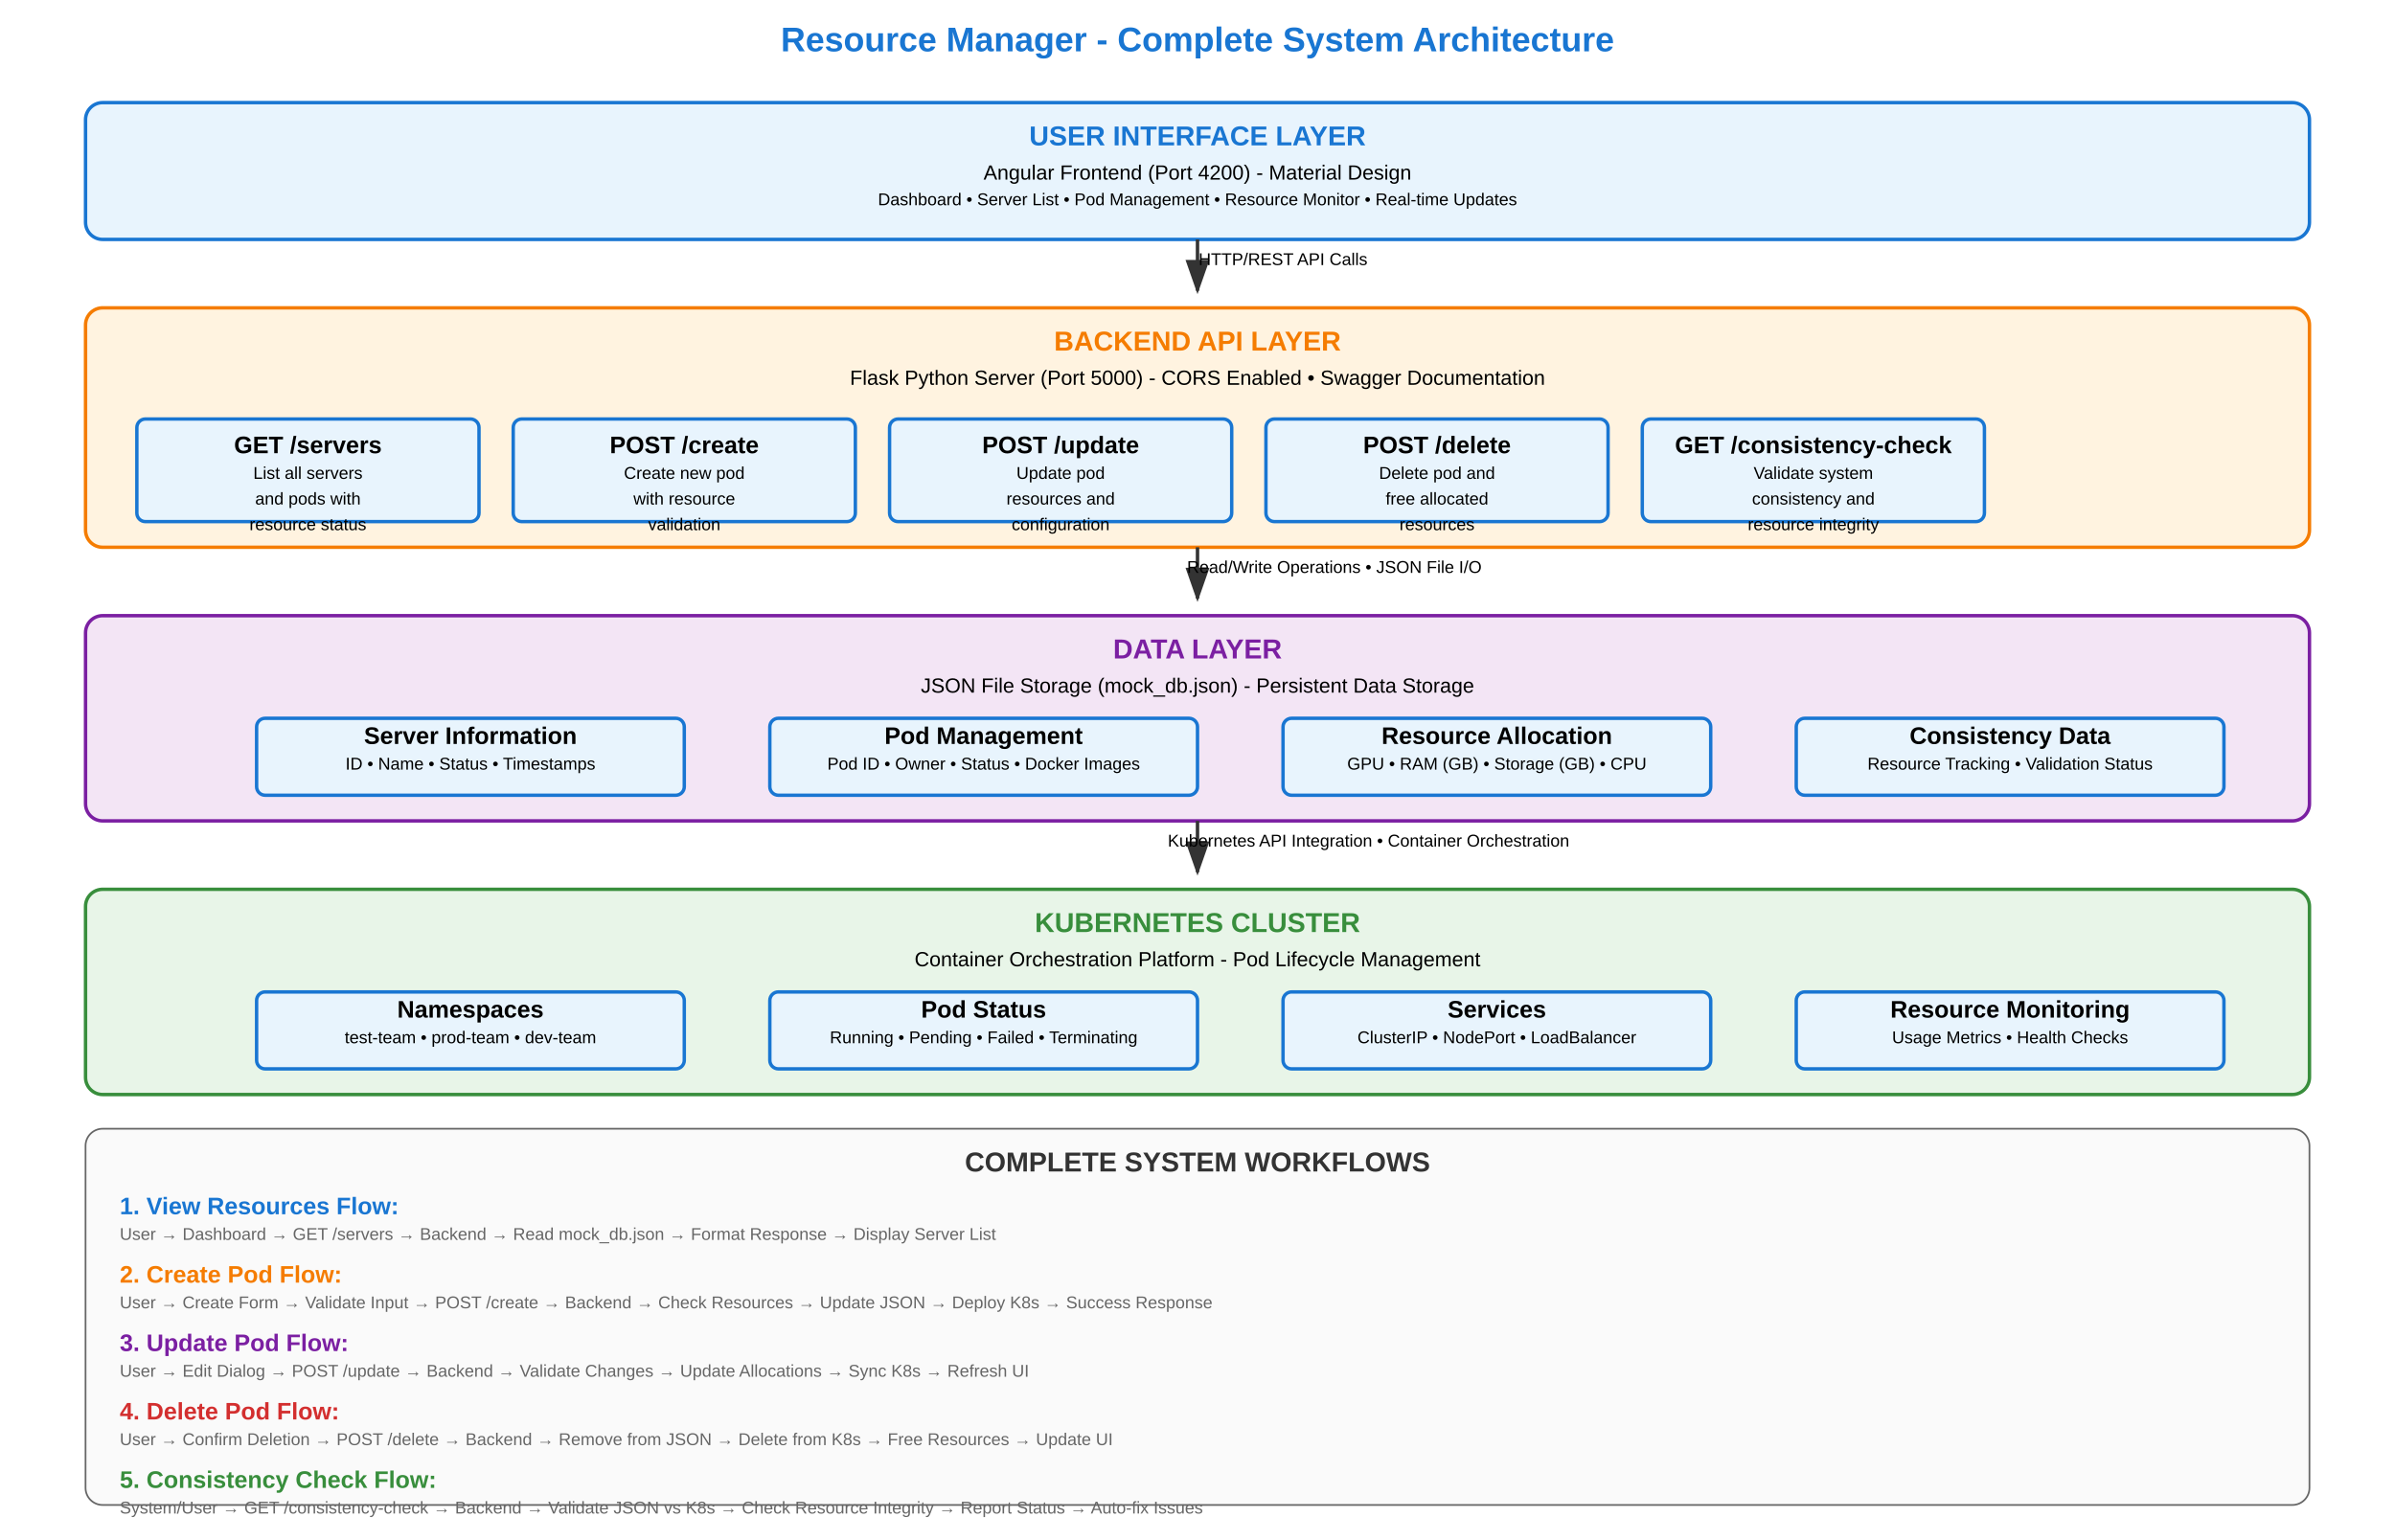
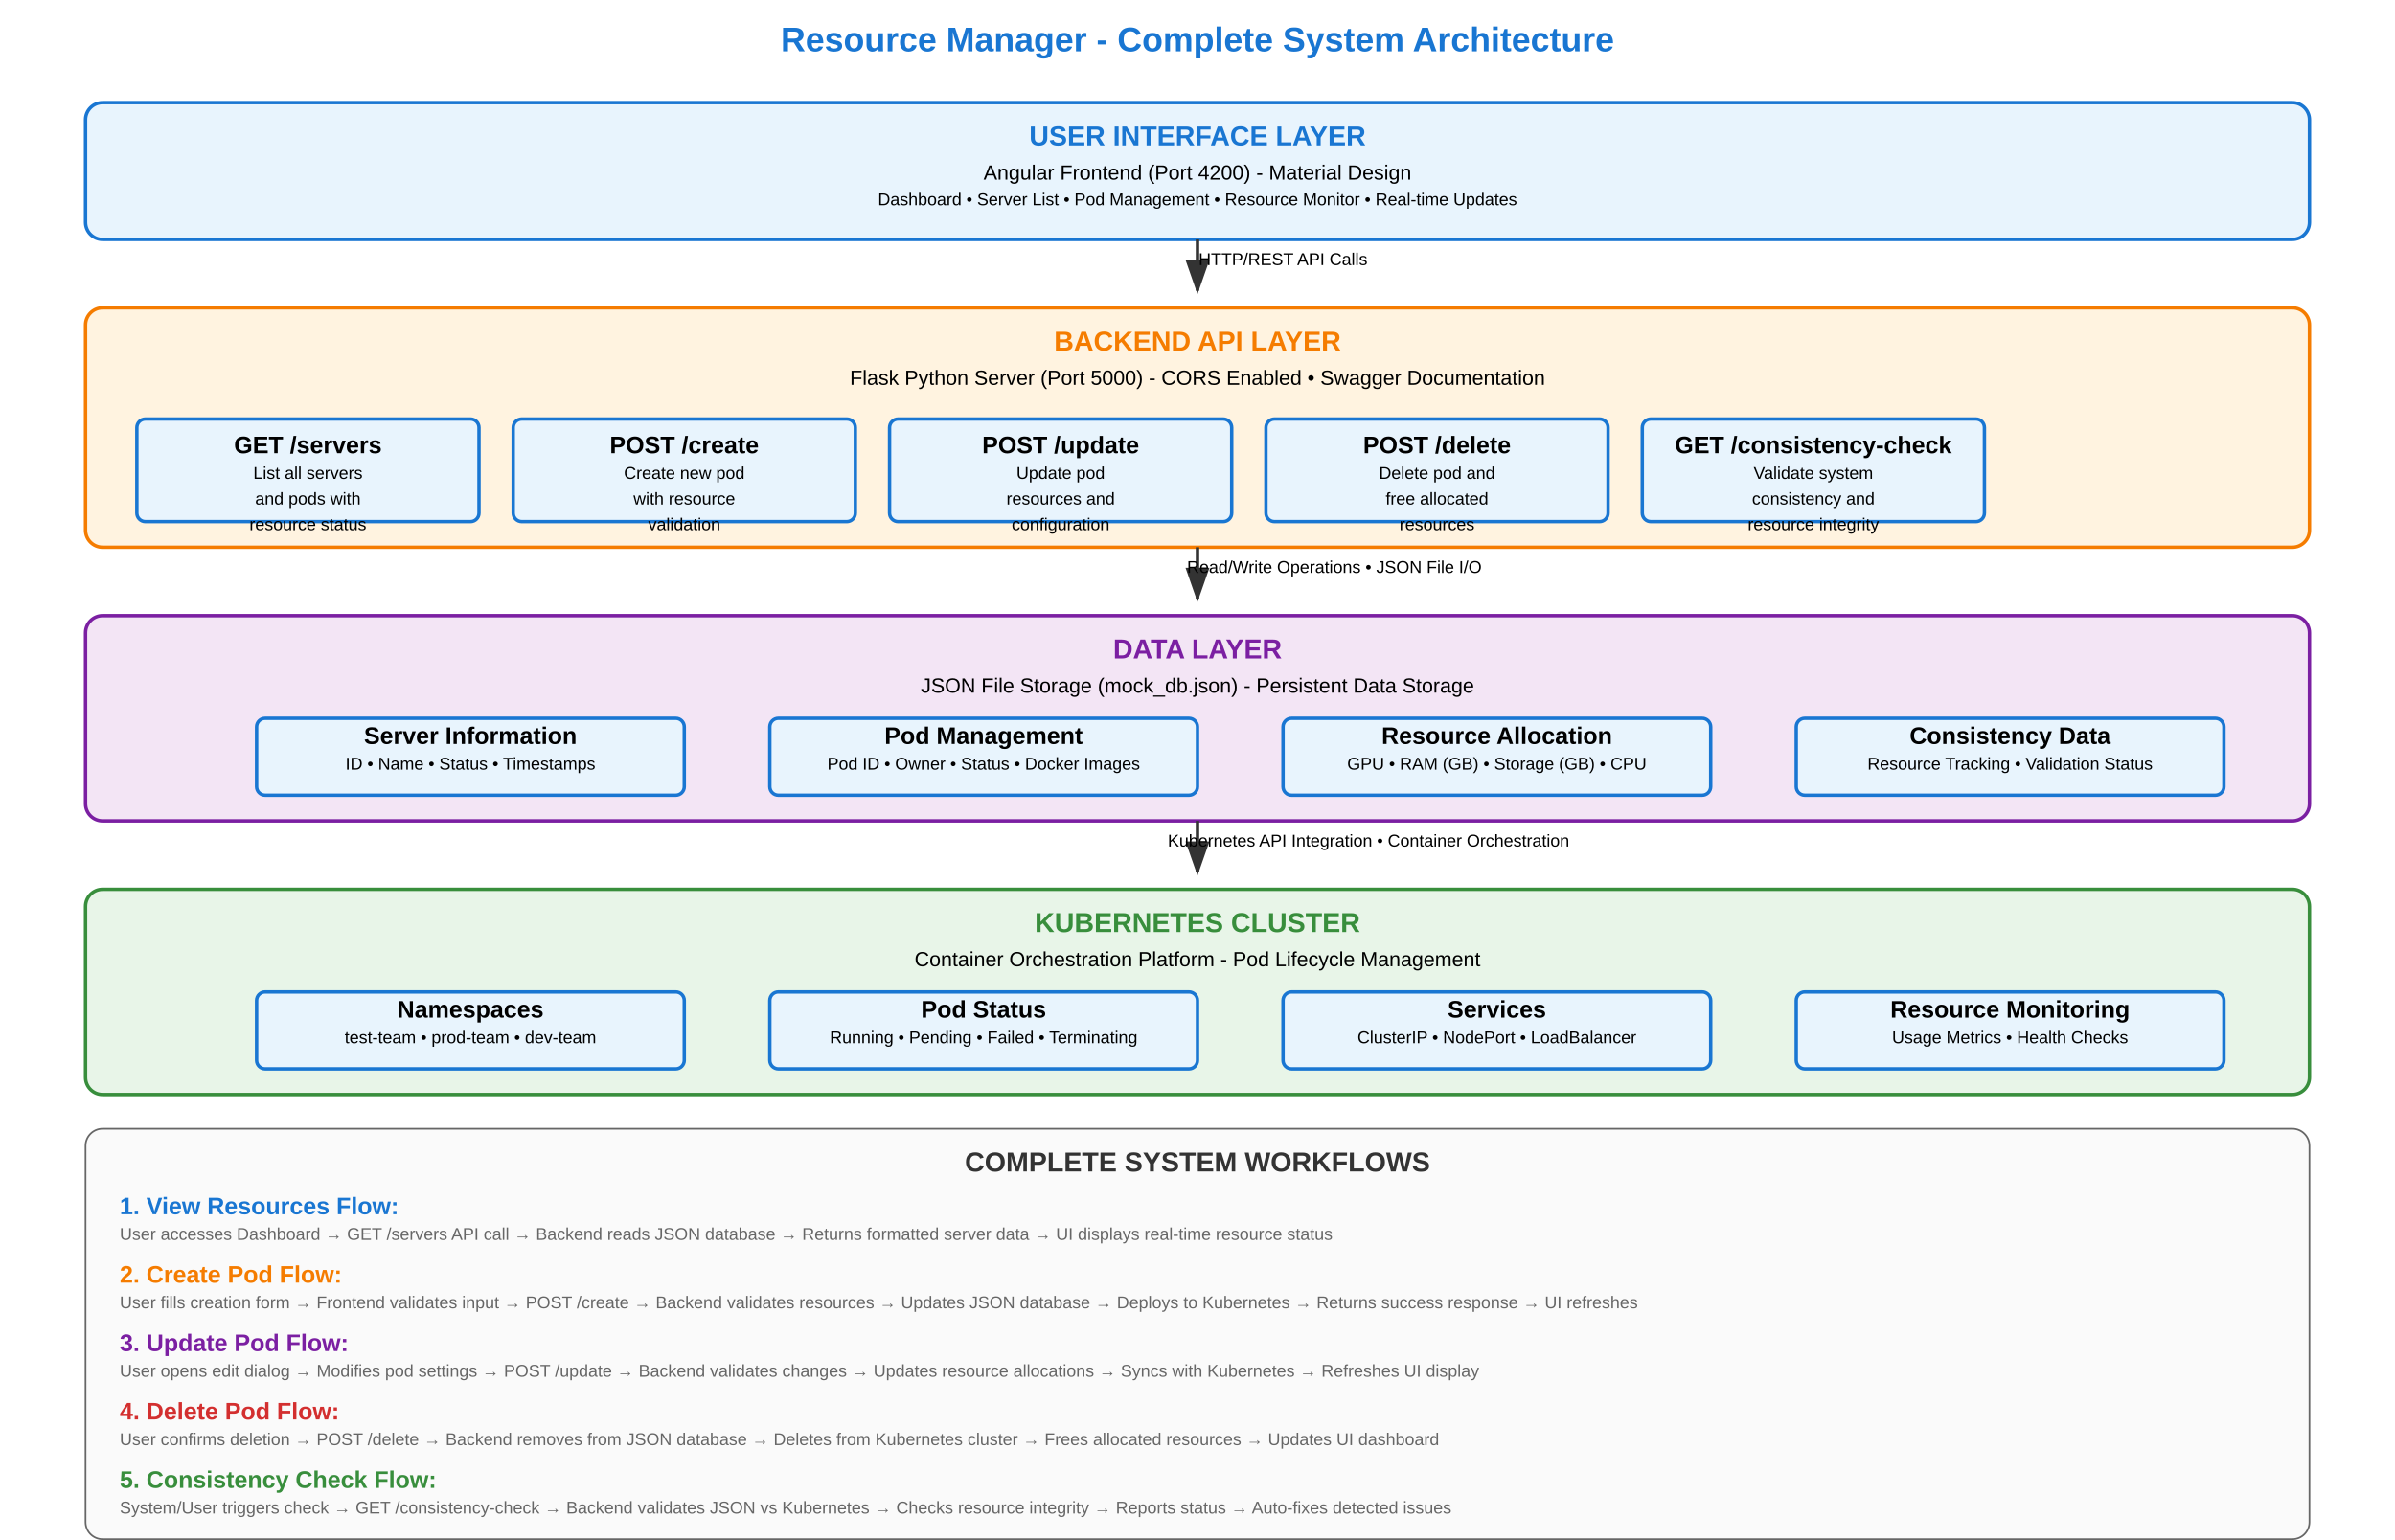
<svg xmlns="http://www.w3.org/2000/svg" width="1400" height="900">
  <defs>
    <style>
      .box { fill: #e8f4fd; stroke: #1976d2; stroke-width: 2; }
      .api-box { fill: #fff3e0; stroke: #f57c00; stroke-width: 2; }
      .data-box { fill: #f3e5f5; stroke: #7b1fa2; stroke-width: 2; }
      .k8s-box { fill: #e8f5e8; stroke: #388e3c; stroke-width: 2; }
      .workflow-box { fill: #fafafa; stroke: #666; stroke-width: 1; }
      .text { font-family: Arial, sans-serif; font-size: 12px; text-anchor: middle; }
      .small-text { font-family: Arial, sans-serif; font-size: 10px; text-anchor: middle; }
      .title { font-family: Arial, sans-serif; font-size: 14px; font-weight: bold; text-anchor: middle; }
      .layer-title { font-family: Arial, sans-serif; font-size: 16px; font-weight: bold; text-anchor: middle; }
      .arrow { stroke: #333; stroke-width: 2; fill: none; marker-end: url(#arrowhead); }
      .workflow-text { font-family: Arial, sans-serif; font-size: 10px; fill: #666; text-anchor: start; }
    </style>
    <defs>
      <marker id="arrowhead" markerWidth="10" markerHeight="7" refX="9" refY="3.5" orient="auto">
        <polygon points="0 0, 10 3.5, 0 7" fill="#333" />
      </marker>
    </defs>
  </defs>
  <text x="700" y="30" class="layer-title" style="font-size: 20px; fill: #1976d2;">Resource Manager - Complete System Architecture</text>
  <rect x="50" y="60" width="1300" height="80" class="box" rx="10" />
  <text x="700" y="85" class="layer-title" fill="#1976d2">USER INTERFACE LAYER</text>
  <text x="700" y="105" class="text">Angular Frontend (Port 4200) - Material Design</text>
  <text x="700" y="120" class="small-text">Dashboard • Server List • Pod Management • Resource Monitor • Real-time Updates</text>
  <line x1="700" y1="140" x2="700" y2="170" class="arrow" />
  <text x="750" y="155" class="small-text">HTTP/REST API Calls</text>
  <rect x="50" y="180" width="1300" height="140" class="api-box" rx="10" />
  <text x="700" y="205" class="layer-title" fill="#f57c00">BACKEND API LAYER</text>
  <text x="700" y="225" class="text">Flask Python Server (Port 5000) - CORS Enabled • Swagger Documentation</text>
  <rect x="80" y="245" width="200" height="60" class="box" rx="5" />
  <text x="180" y="265" class="title">GET /servers</text>
  <text x="180" y="280" class="small-text">List all servers</text>
  <text x="180" y="295" class="small-text">and pods with</text>
  <text x="180" y="310" class="small-text">resource status</text>
  <rect x="300" y="245" width="200" height="60" class="box" rx="5" />
  <text x="400" y="265" class="title">POST /create</text>
  <text x="400" y="280" class="small-text">Create new pod</text>
  <text x="400" y="295" class="small-text">with resource</text>
  <text x="400" y="310" class="small-text">validation</text>
  <rect x="520" y="245" width="200" height="60" class="box" rx="5" />
  <text x="620" y="265" class="title">POST /update</text>
  <text x="620" y="280" class="small-text">Update pod</text>
  <text x="620" y="295" class="small-text">resources and</text>
  <text x="620" y="310" class="small-text">configuration</text>
  <rect x="740" y="245" width="200" height="60" class="box" rx="5" />
  <text x="840" y="265" class="title">POST /delete</text>
  <text x="840" y="280" class="small-text">Delete pod and</text>
  <text x="840" y="295" class="small-text">free allocated</text>
  <text x="840" y="310" class="small-text">resources</text>
  <rect x="960" y="245" width="200" height="60" class="box" rx="5" />
  <text x="1060" y="265" class="title">GET /consistency-check</text>
  <text x="1060" y="280" class="small-text">Validate system</text>
  <text x="1060" y="295" class="small-text">consistency and</text>
  <text x="1060" y="310" class="small-text">resource integrity</text>
  <line x1="700" y1="320" x2="700" y2="350" class="arrow" />
  <text x="780" y="335" class="small-text">Read/Write Operations • JSON File I/O</text>
  <rect x="50" y="360" width="1300" height="120" class="data-box" rx="10" />
  <text x="700" y="385" class="layer-title" fill="#7b1fa2">DATA LAYER</text>
  <text x="700" y="405" class="text">JSON File Storage (mock_db.json) - Persistent Data Storage</text>
  <rect x="150" y="420" width="250" height="45" class="box" rx="5" />
  <text x="275" y="435" class="title">Server Information</text>
  <text x="275" y="450" class="small-text">ID • Name • Status • Timestamps</text>
  <rect x="450" y="420" width="250" height="45" class="box" rx="5" />
  <text x="575" y="435" class="title">Pod Management</text>
  <text x="575" y="450" class="small-text">Pod ID • Owner • Status • Docker Images</text>
  <rect x="750" y="420" width="250" height="45" class="box" rx="5" />
  <text x="875" y="435" class="title">Resource Allocation</text>
  <text x="875" y="450" class="small-text">GPU • RAM (GB) • Storage (GB) • CPU</text>
  <rect x="1050" y="420" width="250" height="45" class="box" rx="5" />
  <text x="1175" y="435" class="title">Consistency Data</text>
  <text x="1175" y="450" class="small-text">Resource Tracking • Validation Status</text>
  <line x1="700" y1="480" x2="700" y2="510" class="arrow" />
  <text x="800" y="495" class="small-text">Kubernetes API Integration • Container Orchestration</text>
  <rect x="50" y="520" width="1300" height="120" class="k8s-box" rx="10" />
  <text x="700" y="545" class="layer-title" fill="#388e3c">KUBERNETES CLUSTER</text>
  <text x="700" y="565" class="text">Container Orchestration Platform - Pod Lifecycle Management</text>
  <rect x="150" y="580" width="250" height="45" class="box" rx="5" />
  <text x="275" y="595" class="title">Namespaces</text>
  <text x="275" y="610" class="small-text">test-team • prod-team • dev-team</text>
  <rect x="450" y="580" width="250" height="45" class="box" rx="5" />
  <text x="575" y="595" class="title">Pod Status</text>
  <text x="575" y="610" class="small-text">Running • Pending • Failed • Terminating</text>
  <rect x="750" y="580" width="250" height="45" class="box" rx="5" />
  <text x="875" y="595" class="title">Services</text>
  <text x="875" y="610" class="small-text">ClusterIP • NodePort • LoadBalancer</text>
  <rect x="1050" y="580" width="250" height="45" class="box" rx="5" />
  <text x="1175" y="595" class="title">Resource Monitoring</text>
  <text x="1175" y="610" class="small-text">Usage Metrics • Health Checks</text>
-   <rect x="50" y="660" width="1300" height="220" class="workflow-box" rx="10" />
+   <rect x="50" y="660" width="1300" height="240" class="workflow-box" rx="10" />
  <text x="700" y="685" class="layer-title" fill="#333">COMPLETE SYSTEM WORKFLOWS</text>
  <text x="70" y="710" class="title" style="text-anchor: start; fill: #1976d2;">1. View Resources Flow:</text>
-   <text x="70" y="725" class="workflow-text">User → Dashboard → GET /servers → Backend → Read mock_db.json → Format Response → Display Server List</text>
+   <text x="70" y="725" class="workflow-text">User accesses Dashboard → GET /servers API call → Backend reads JSON database → Returns formatted server data → UI displays real-time resource status</text>
  <text x="70" y="750" class="title" style="text-anchor: start; fill: #f57c00;">2. Create Pod Flow:</text>
-   <text x="70" y="765" class="workflow-text">User → Create Form → Validate Input → POST /create → Backend → Check Resources → Update JSON → Deploy K8s → Success Response</text>
+   <text x="70" y="765" class="workflow-text">User fills creation form → Frontend validates input → POST /create → Backend validates resources → Updates JSON database → Deploys to Kubernetes → Returns success response → UI refreshes</text>
  <text x="70" y="790" class="title" style="text-anchor: start; fill: #7b1fa2;">3. Update Pod Flow:</text>
-   <text x="70" y="805" class="workflow-text">User → Edit Dialog → POST /update → Backend → Validate Changes → Update Allocations → Sync K8s → Refresh UI</text>
+   <text x="70" y="805" class="workflow-text">User opens edit dialog → Modifies pod settings → POST /update → Backend validates changes → Updates resource allocations → Syncs with Kubernetes → Refreshes UI display</text>
  <text x="70" y="830" class="title" style="text-anchor: start; fill: #d32f2f;">4. Delete Pod Flow:</text>
-   <text x="70" y="845" class="workflow-text">User → Confirm Deletion → POST /delete → Backend → Remove from JSON → Delete from K8s → Free Resources → Update UI</text>
+   <text x="70" y="845" class="workflow-text">User confirms deletion → POST /delete → Backend removes from JSON database → Deletes from Kubernetes cluster → Frees allocated resources → Updates UI dashboard</text>
  <text x="70" y="870" class="title" style="text-anchor: start; fill: #388e3c;">5. Consistency Check Flow:</text>
-   <text x="70" y="885" class="workflow-text">System/User → GET /consistency-check → Backend → Validate JSON vs K8s → Check Resource Integrity → Report Status → Auto-fix Issues</text>
+   <text x="70" y="885" class="workflow-text">System/User triggers check → GET /consistency-check → Backend validates JSON vs Kubernetes → Checks resource integrity → Reports status → Auto-fixes detected issues</text>
</svg>
